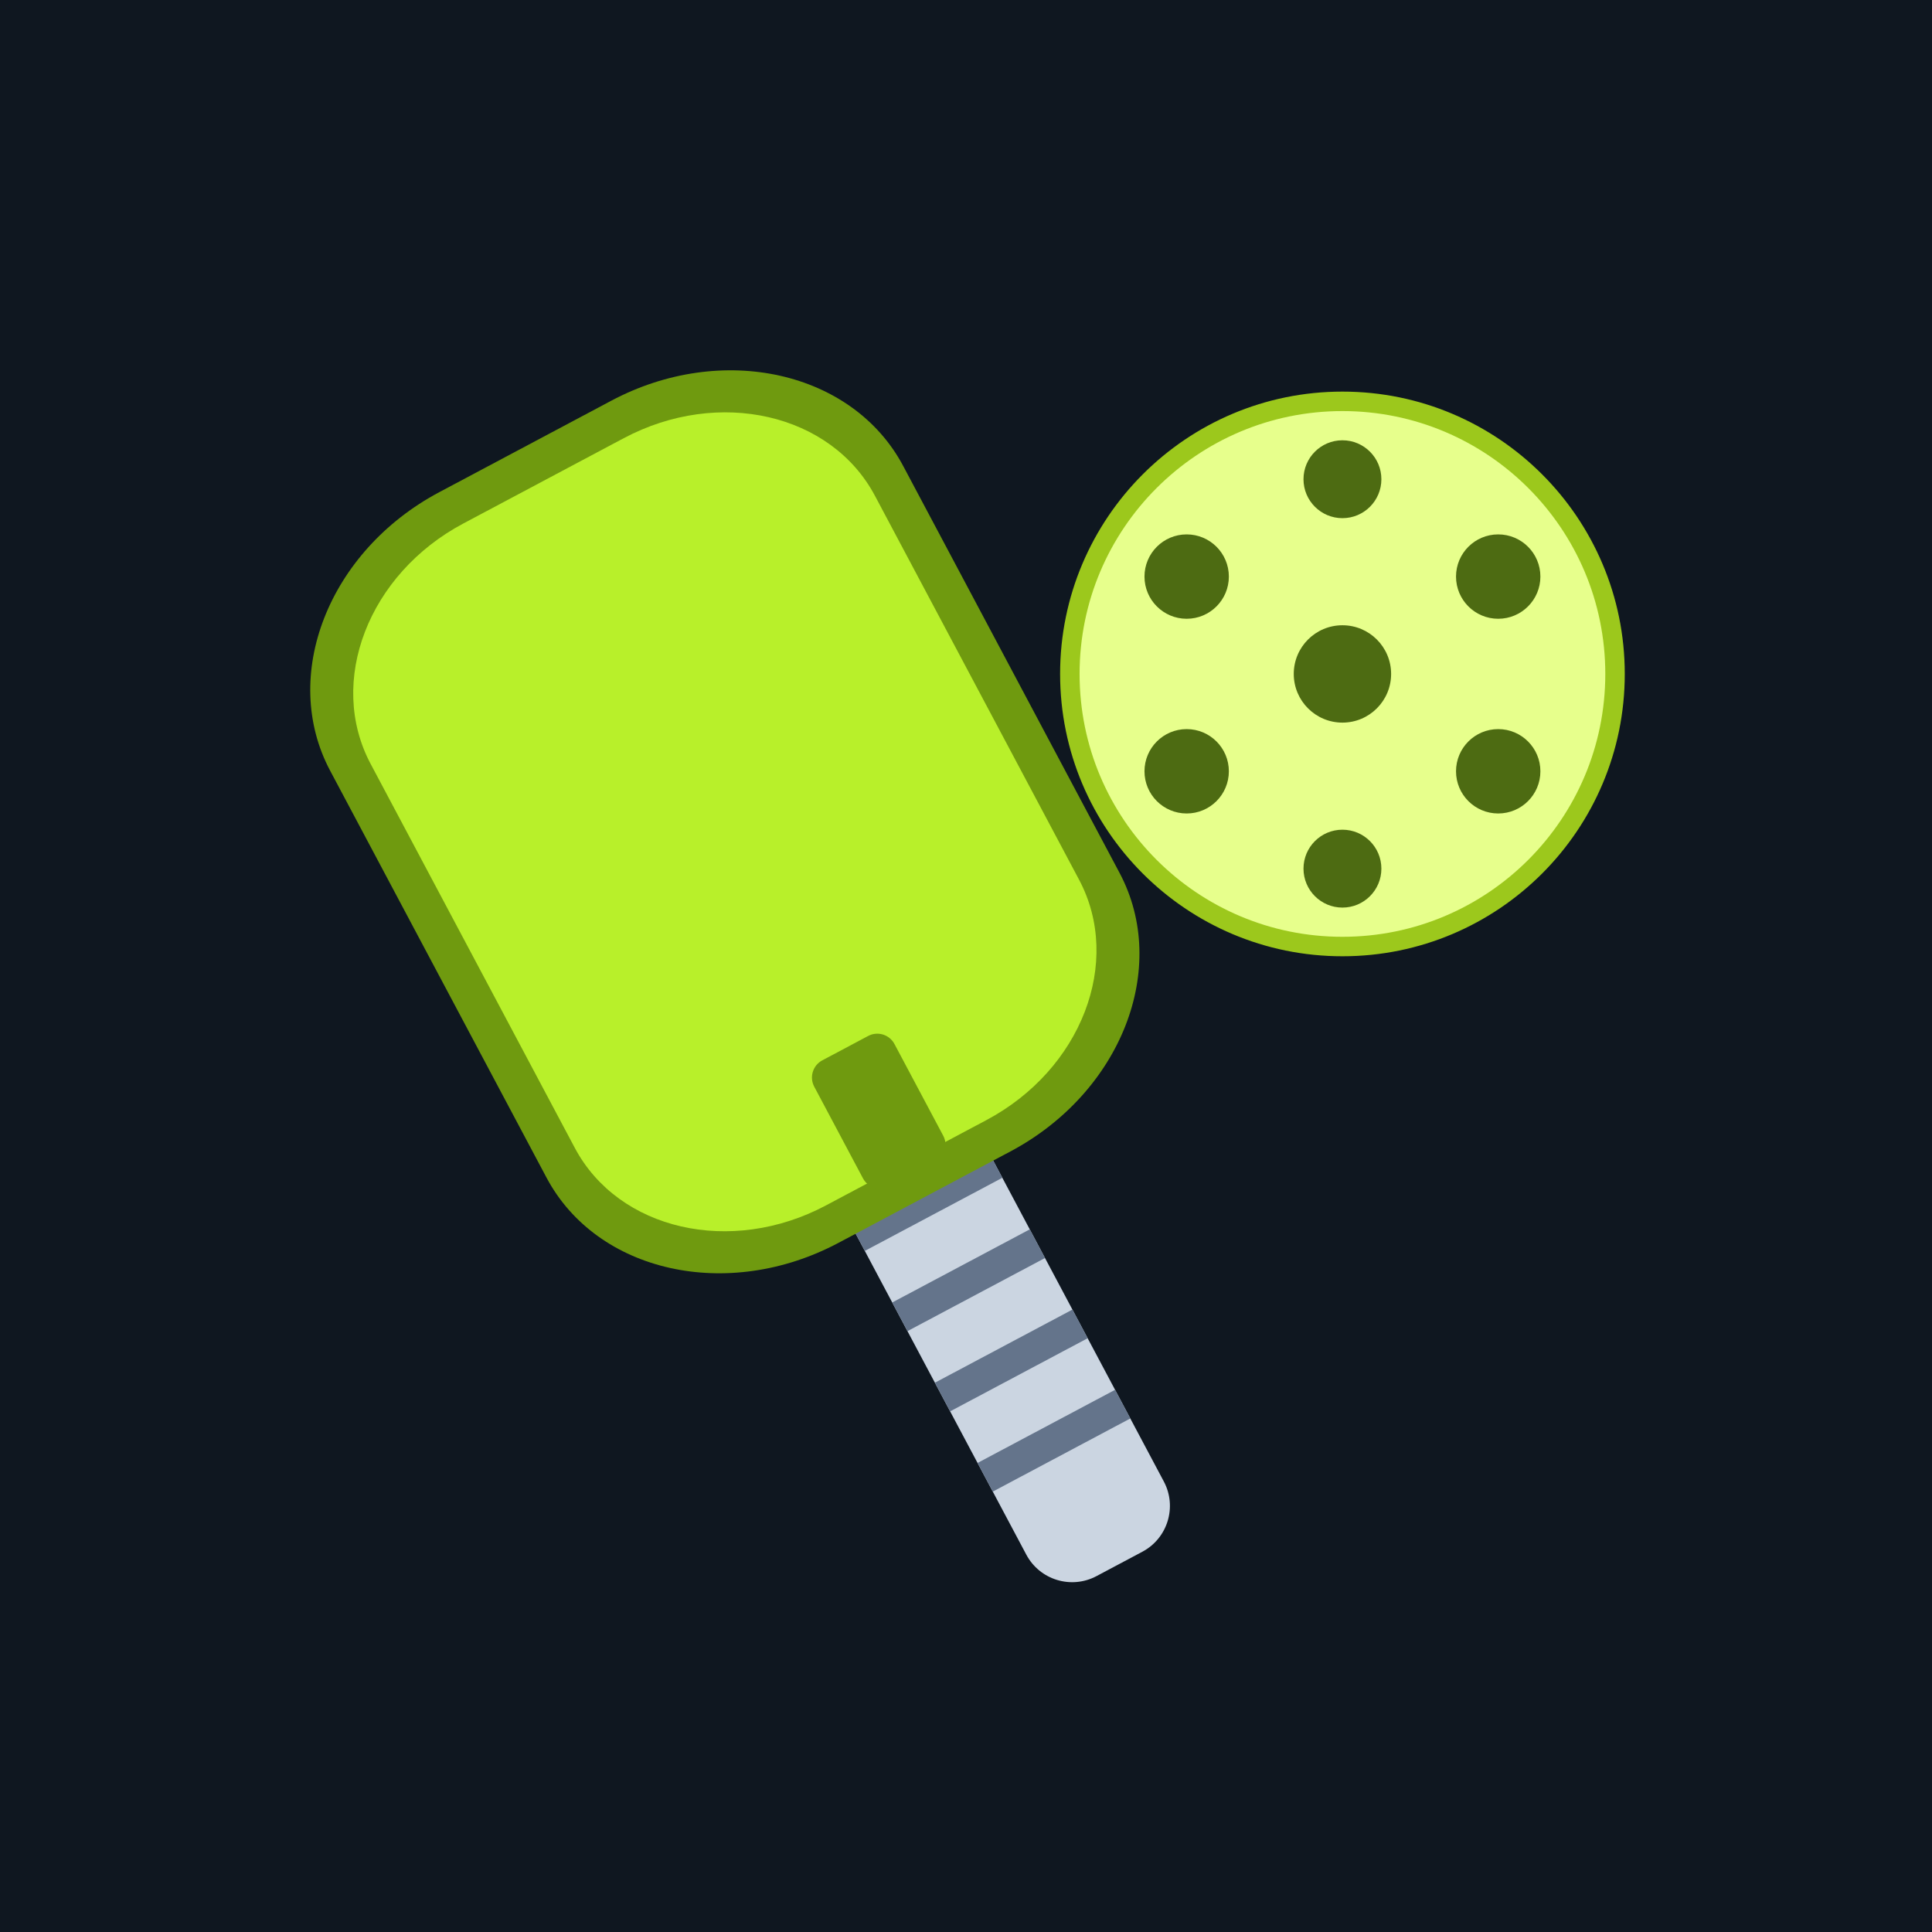
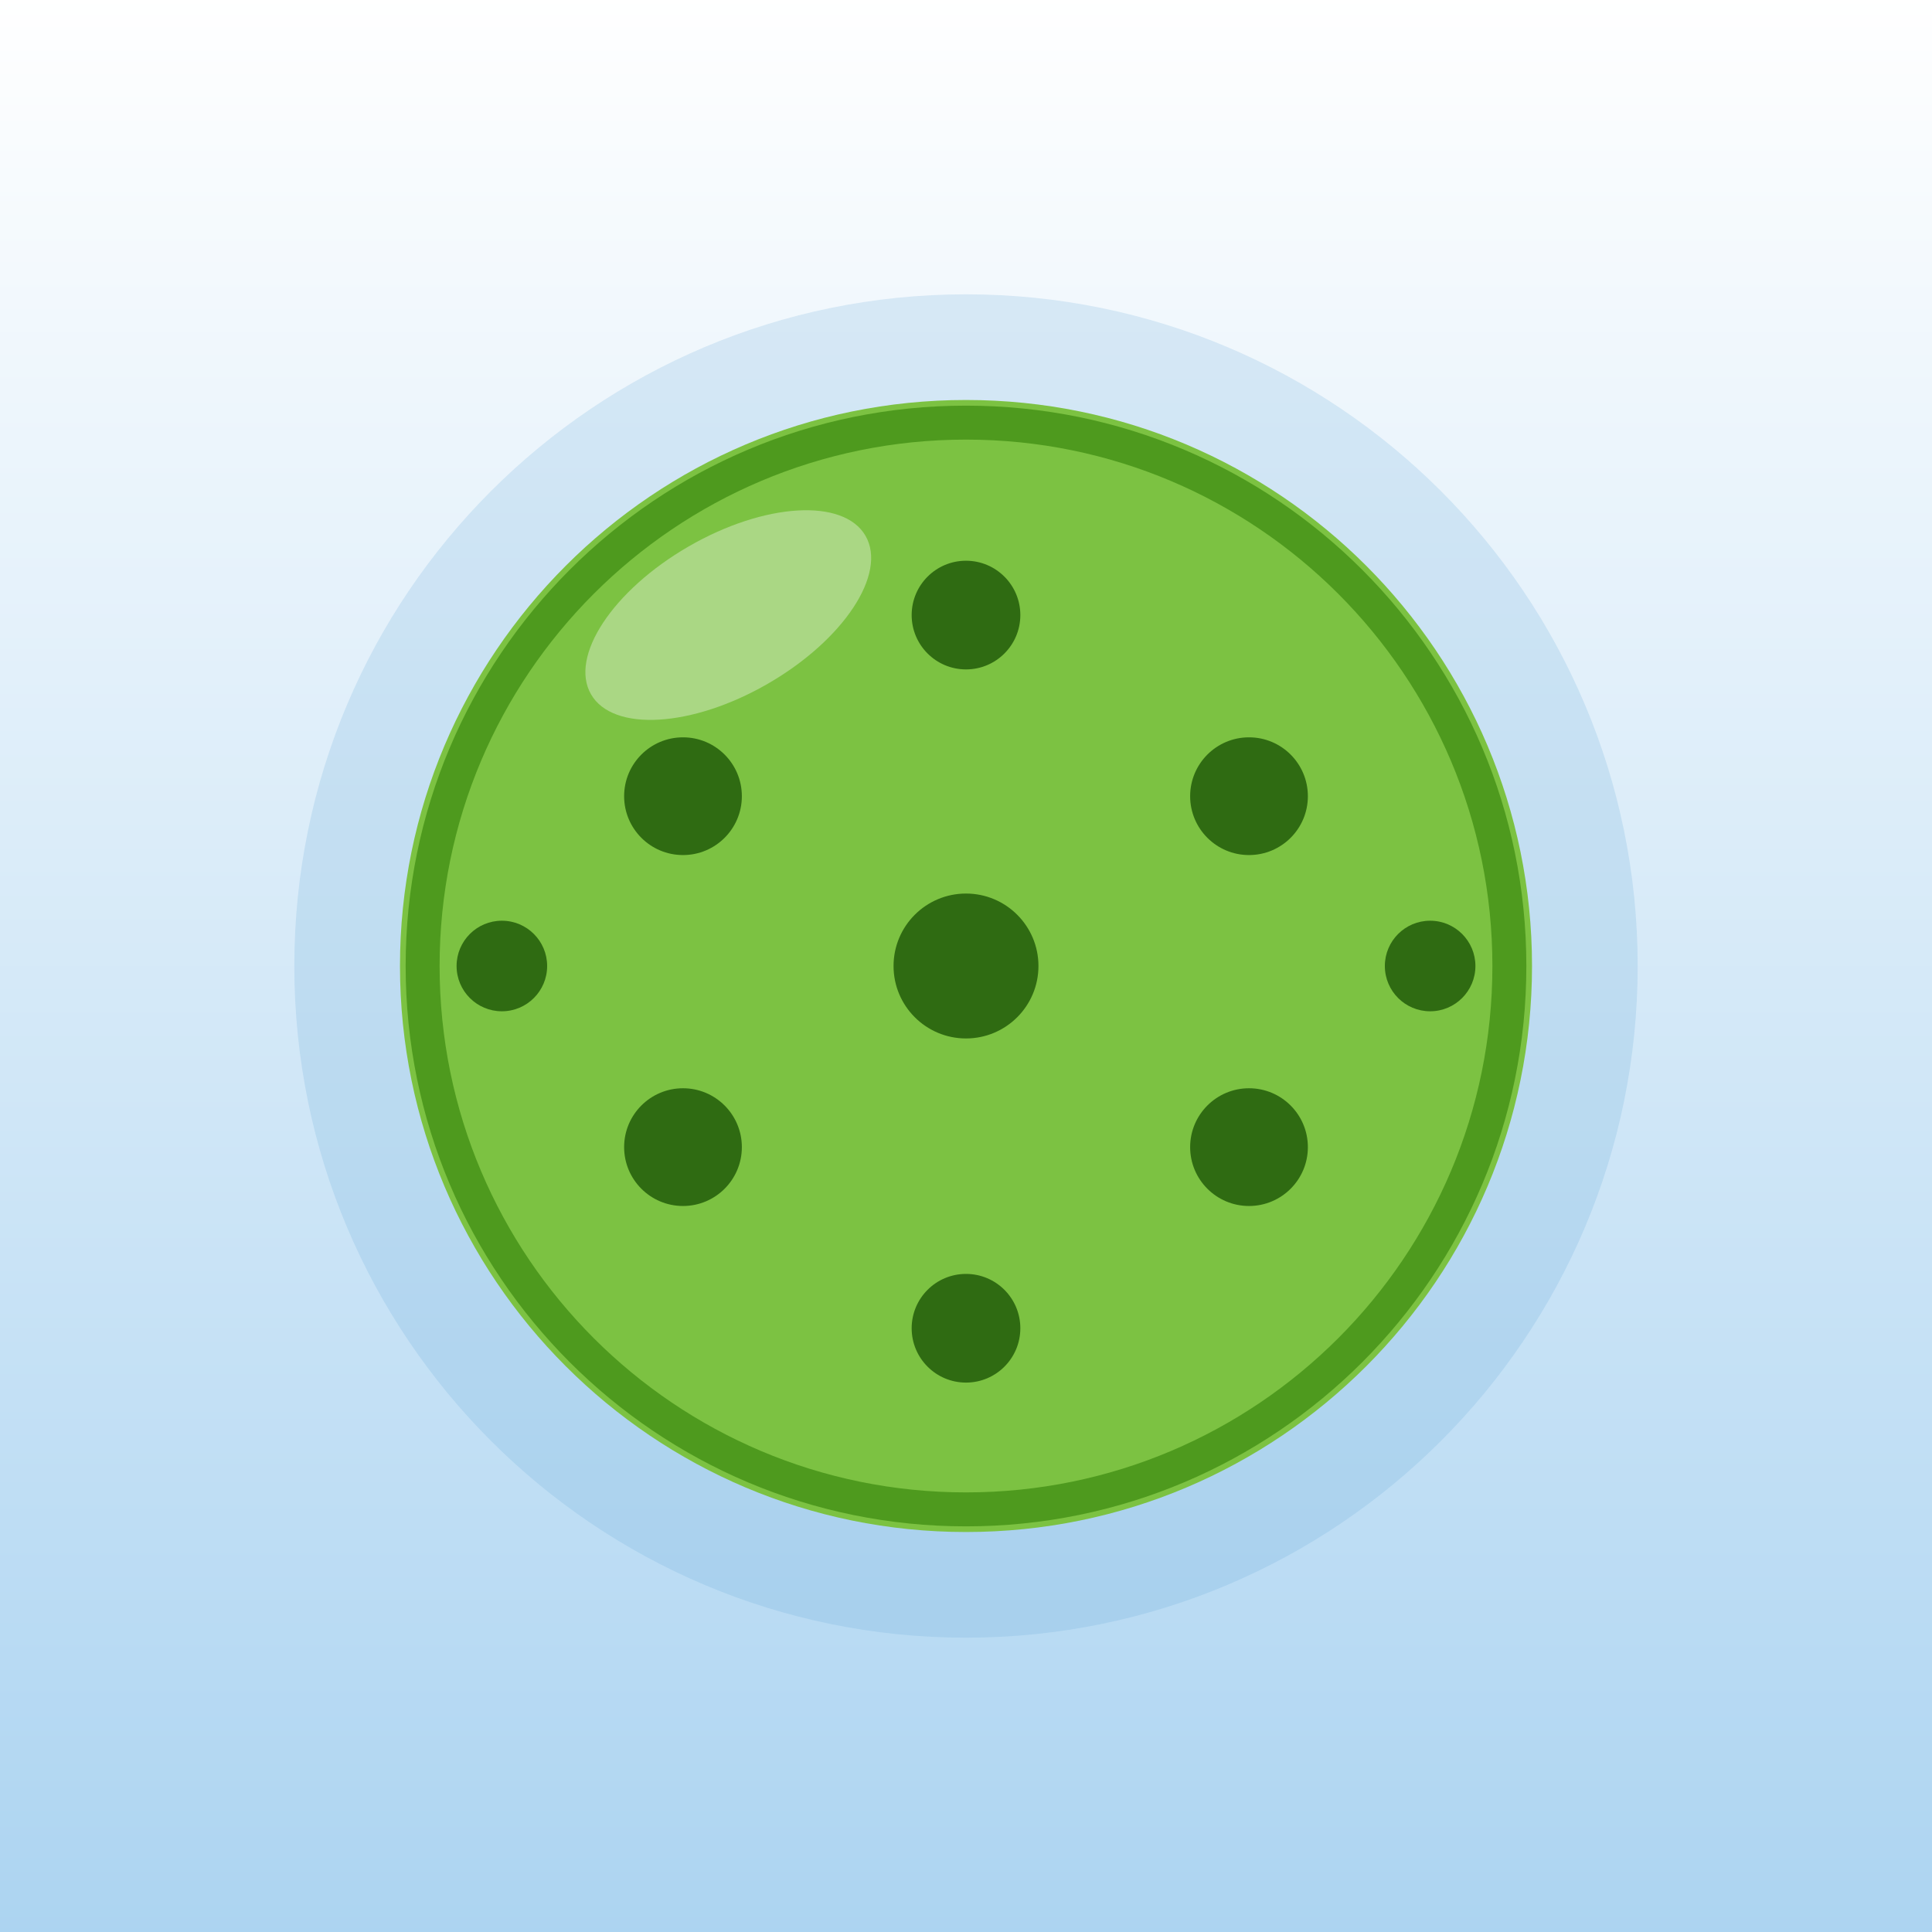
<svg xmlns="http://www.w3.org/2000/svg" viewBox="0 0 512 512">
-   <rect width="512" height="512" rx="0" fill="#0f1720" />
-   <g transform="translate(256 256) scale(.86) translate(-256 -250)">
-     <g transform="translate(-20 10) rotate(-28 220 230)">
-       <rect x="196" y="300" width="48" height="150" rx="16" fill="#cbd5e1" />
-       <rect x="196" y="318" width="48" height="10" fill="#64748b" />
-       <rect x="196" y="346" width="48" height="10" fill="#64748b" />
-       <rect x="196" y="374" width="48" height="10" fill="#64748b" />
-       <rect x="196" y="402" width="48" height="10" fill="#64748b" />
-       <rect x="120" y="60" width="200" height="262" rx="70" ry="60" fill="#6f9a0f" />
-       <rect x="132" y="72" width="176" height="238" rx="60" ry="52" fill="#b8f02a" />
-       <rect x="206" y="270" width="28" height="44" rx="6" fill="#6f9a0f" />
-     </g>
-     <circle cx="372" cy="160" r="84" fill="#e7ff8c" stroke="#9cc81c" stroke-width="6" />
-     <circle cx="372" cy="160" r="15" fill="#4d6b12" />
-     <circle cx="324" cy="130" r="13" fill="#4d6b12" />
-     <circle cx="420" cy="130" r="13" fill="#4d6b12" />
-     <circle cx="324" cy="190" r="13" fill="#4d6b12" />
-     <circle cx="420" cy="190" r="13" fill="#4d6b12" />
-     <circle cx="372" cy="100" r="12" fill="#4d6b12" />
-     <circle cx="372" cy="220" r="12" fill="#4d6b12" />
-   </g>
+   <defs>
+     <linearGradient id="g" x1="0" y1="0" x2="0" y2="1">
+       <stop offset="0" stop-color="#ffffff" />
+       <stop offset="1" stop-color="#ACD4F1" />
+     </linearGradient>
+   </defs>
+   <rect width="512" height="512" fill="url(#g)" />
+   <circle cx="256" cy="256" r="178" fill="#569FD3" opacity=".18" />
+   <circle cx="256" cy="256" r="150" fill="#7CC242" />
+   <circle cx="256" cy="256" r="144.0" fill="none" stroke="#4E9A1E" stroke-width="9.0" />
+   <circle cx="256.0" cy="256.0" r="19.2" fill="#2F6B12" />
+   <circle cx="181.0" cy="211.0" r="15.6" fill="#2F6B12" />
+   <circle cx="331.0" cy="211.0" r="15.6" fill="#2F6B12" />
+   <circle cx="181.0" cy="304.0" r="15.6" fill="#2F6B12" />
+   <circle cx="331.0" cy="304.0" r="15.6" fill="#2F6B12" />
+   <circle cx="256.0" cy="163.0" r="14.4" fill="#2F6B12" />
+   <circle cx="256.0" cy="352.0" r="14.4" fill="#2F6B12" />
+   <circle cx="133.0" cy="256.0" r="12.0" fill="#2F6B12" />
+   <circle cx="379.0" cy="256.0" r="12.0" fill="#2F6B12" />
+   <ellipse cx="193.0" cy="163.0" rx="42.0" ry="21.0" fill="#fff" opacity=".35" transform="rotate(-30 193.0 163.0)" />
</svg>
